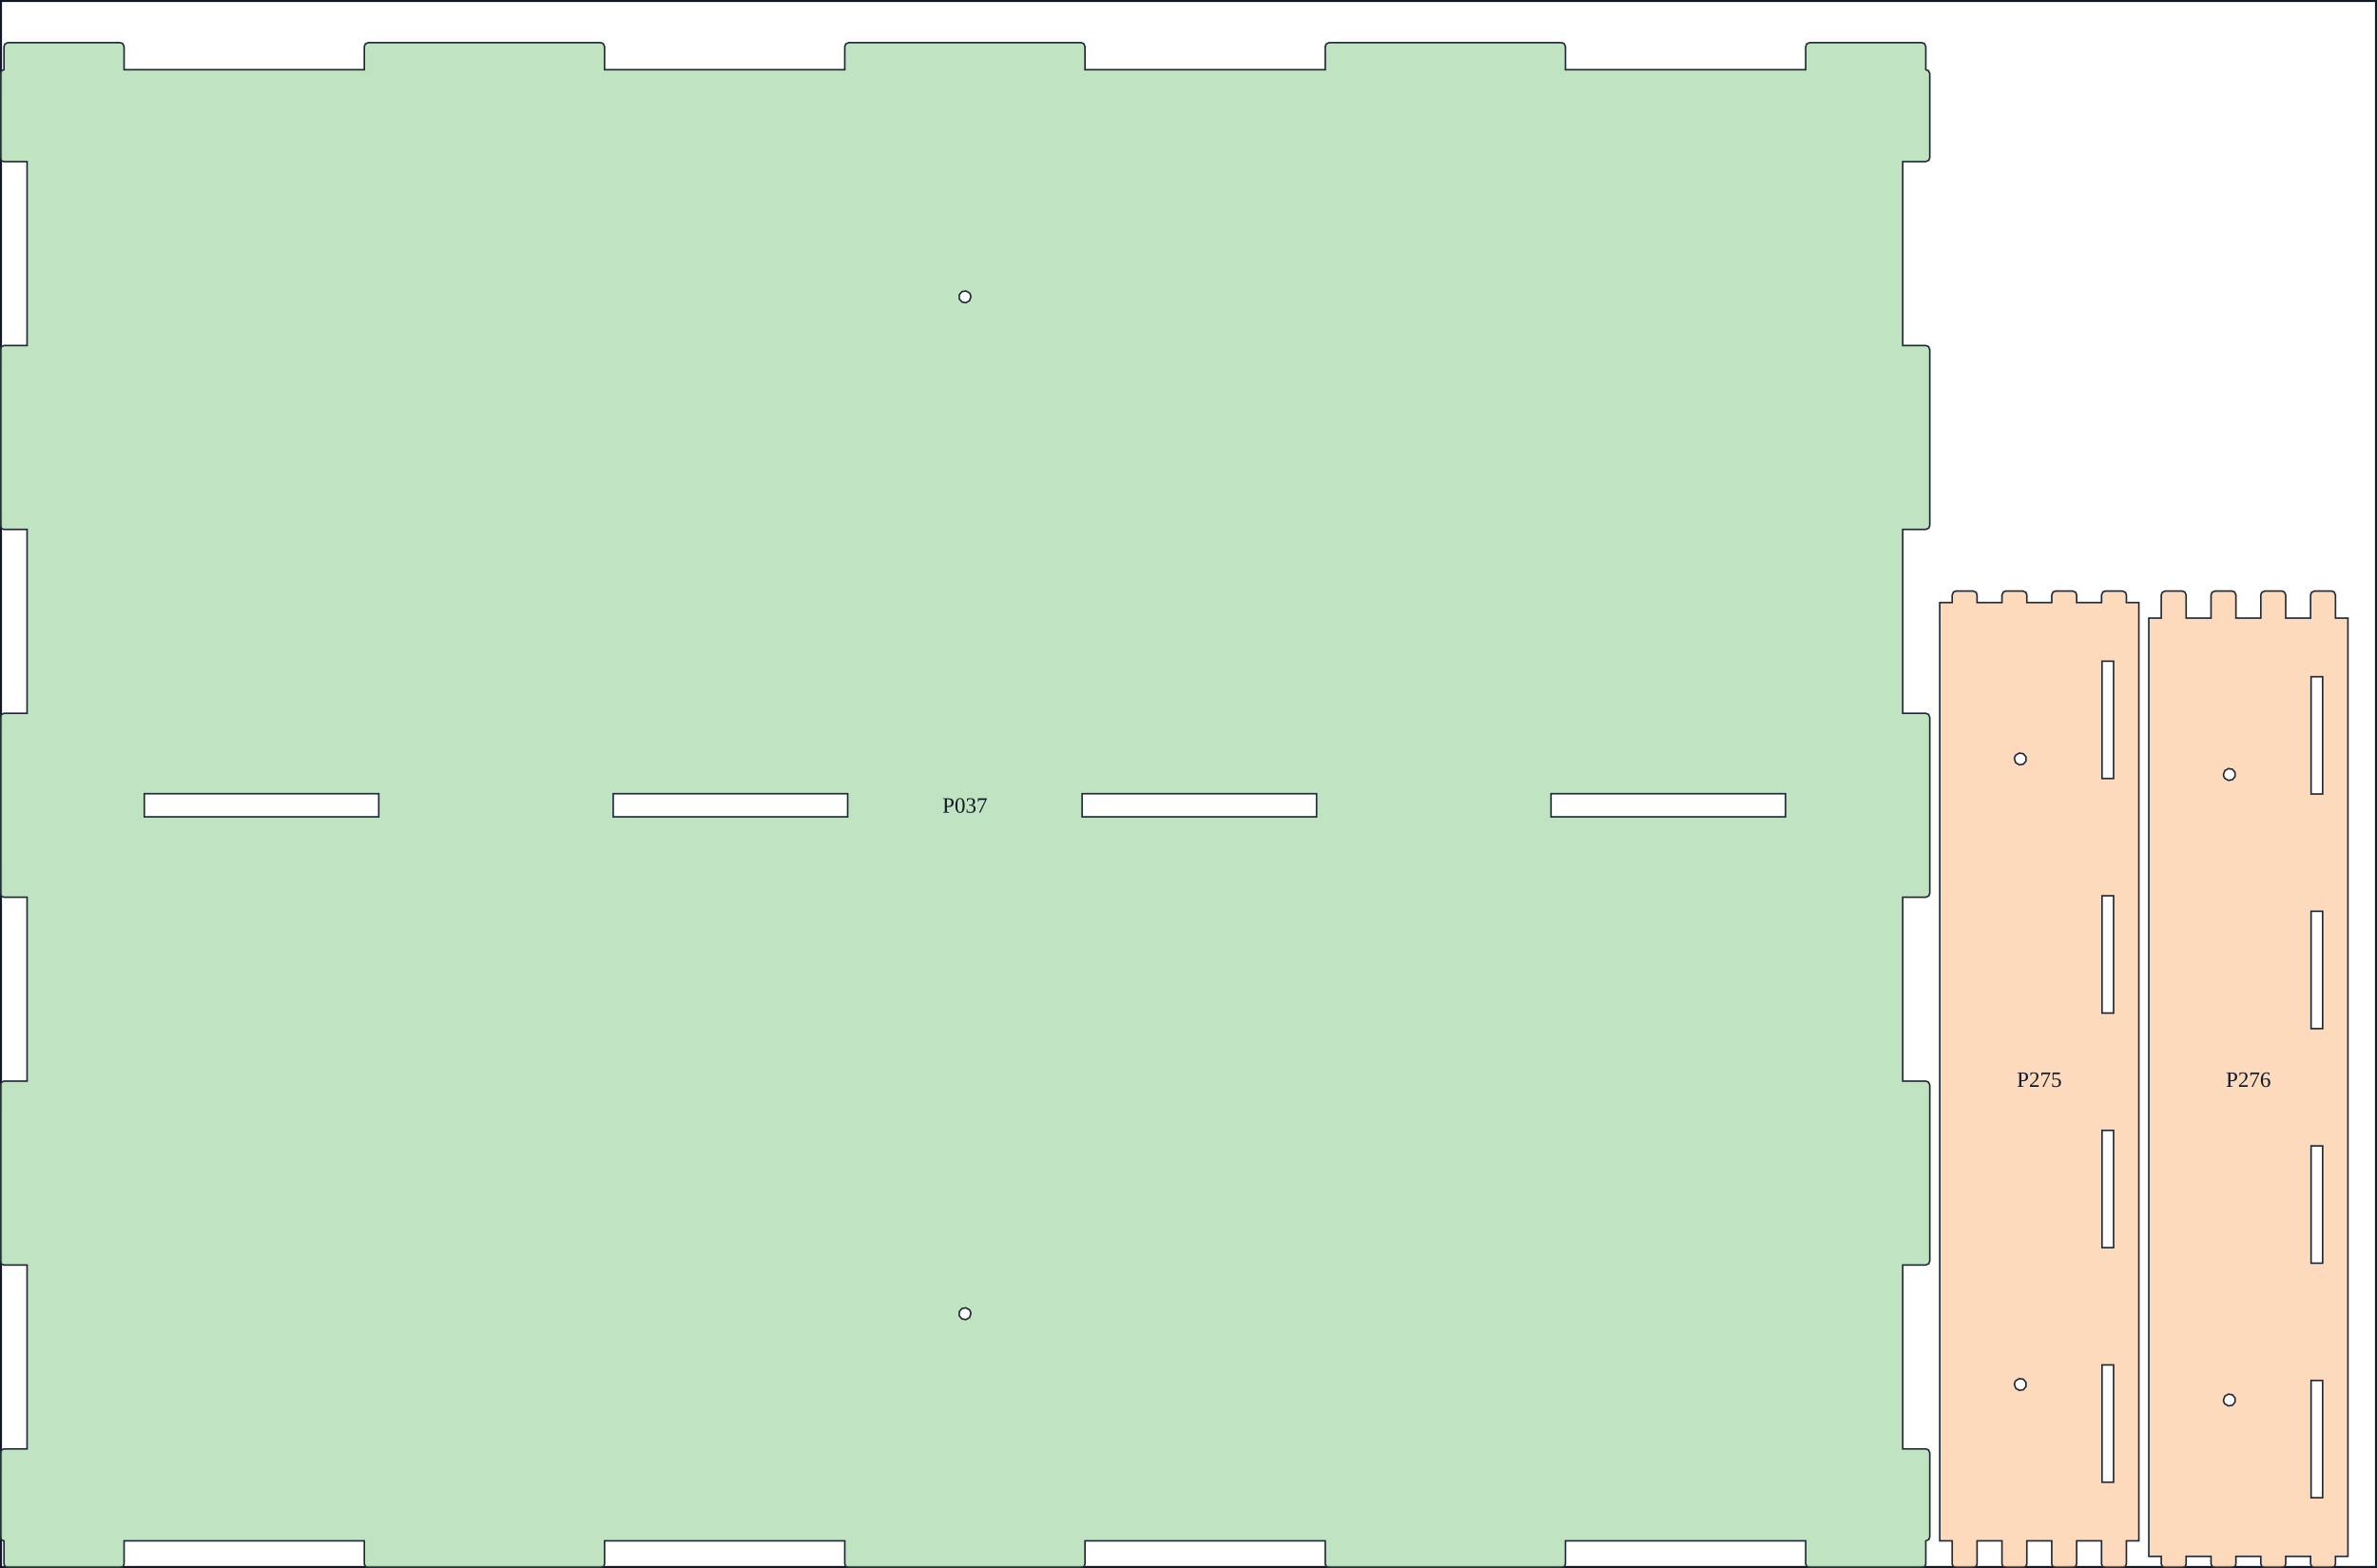
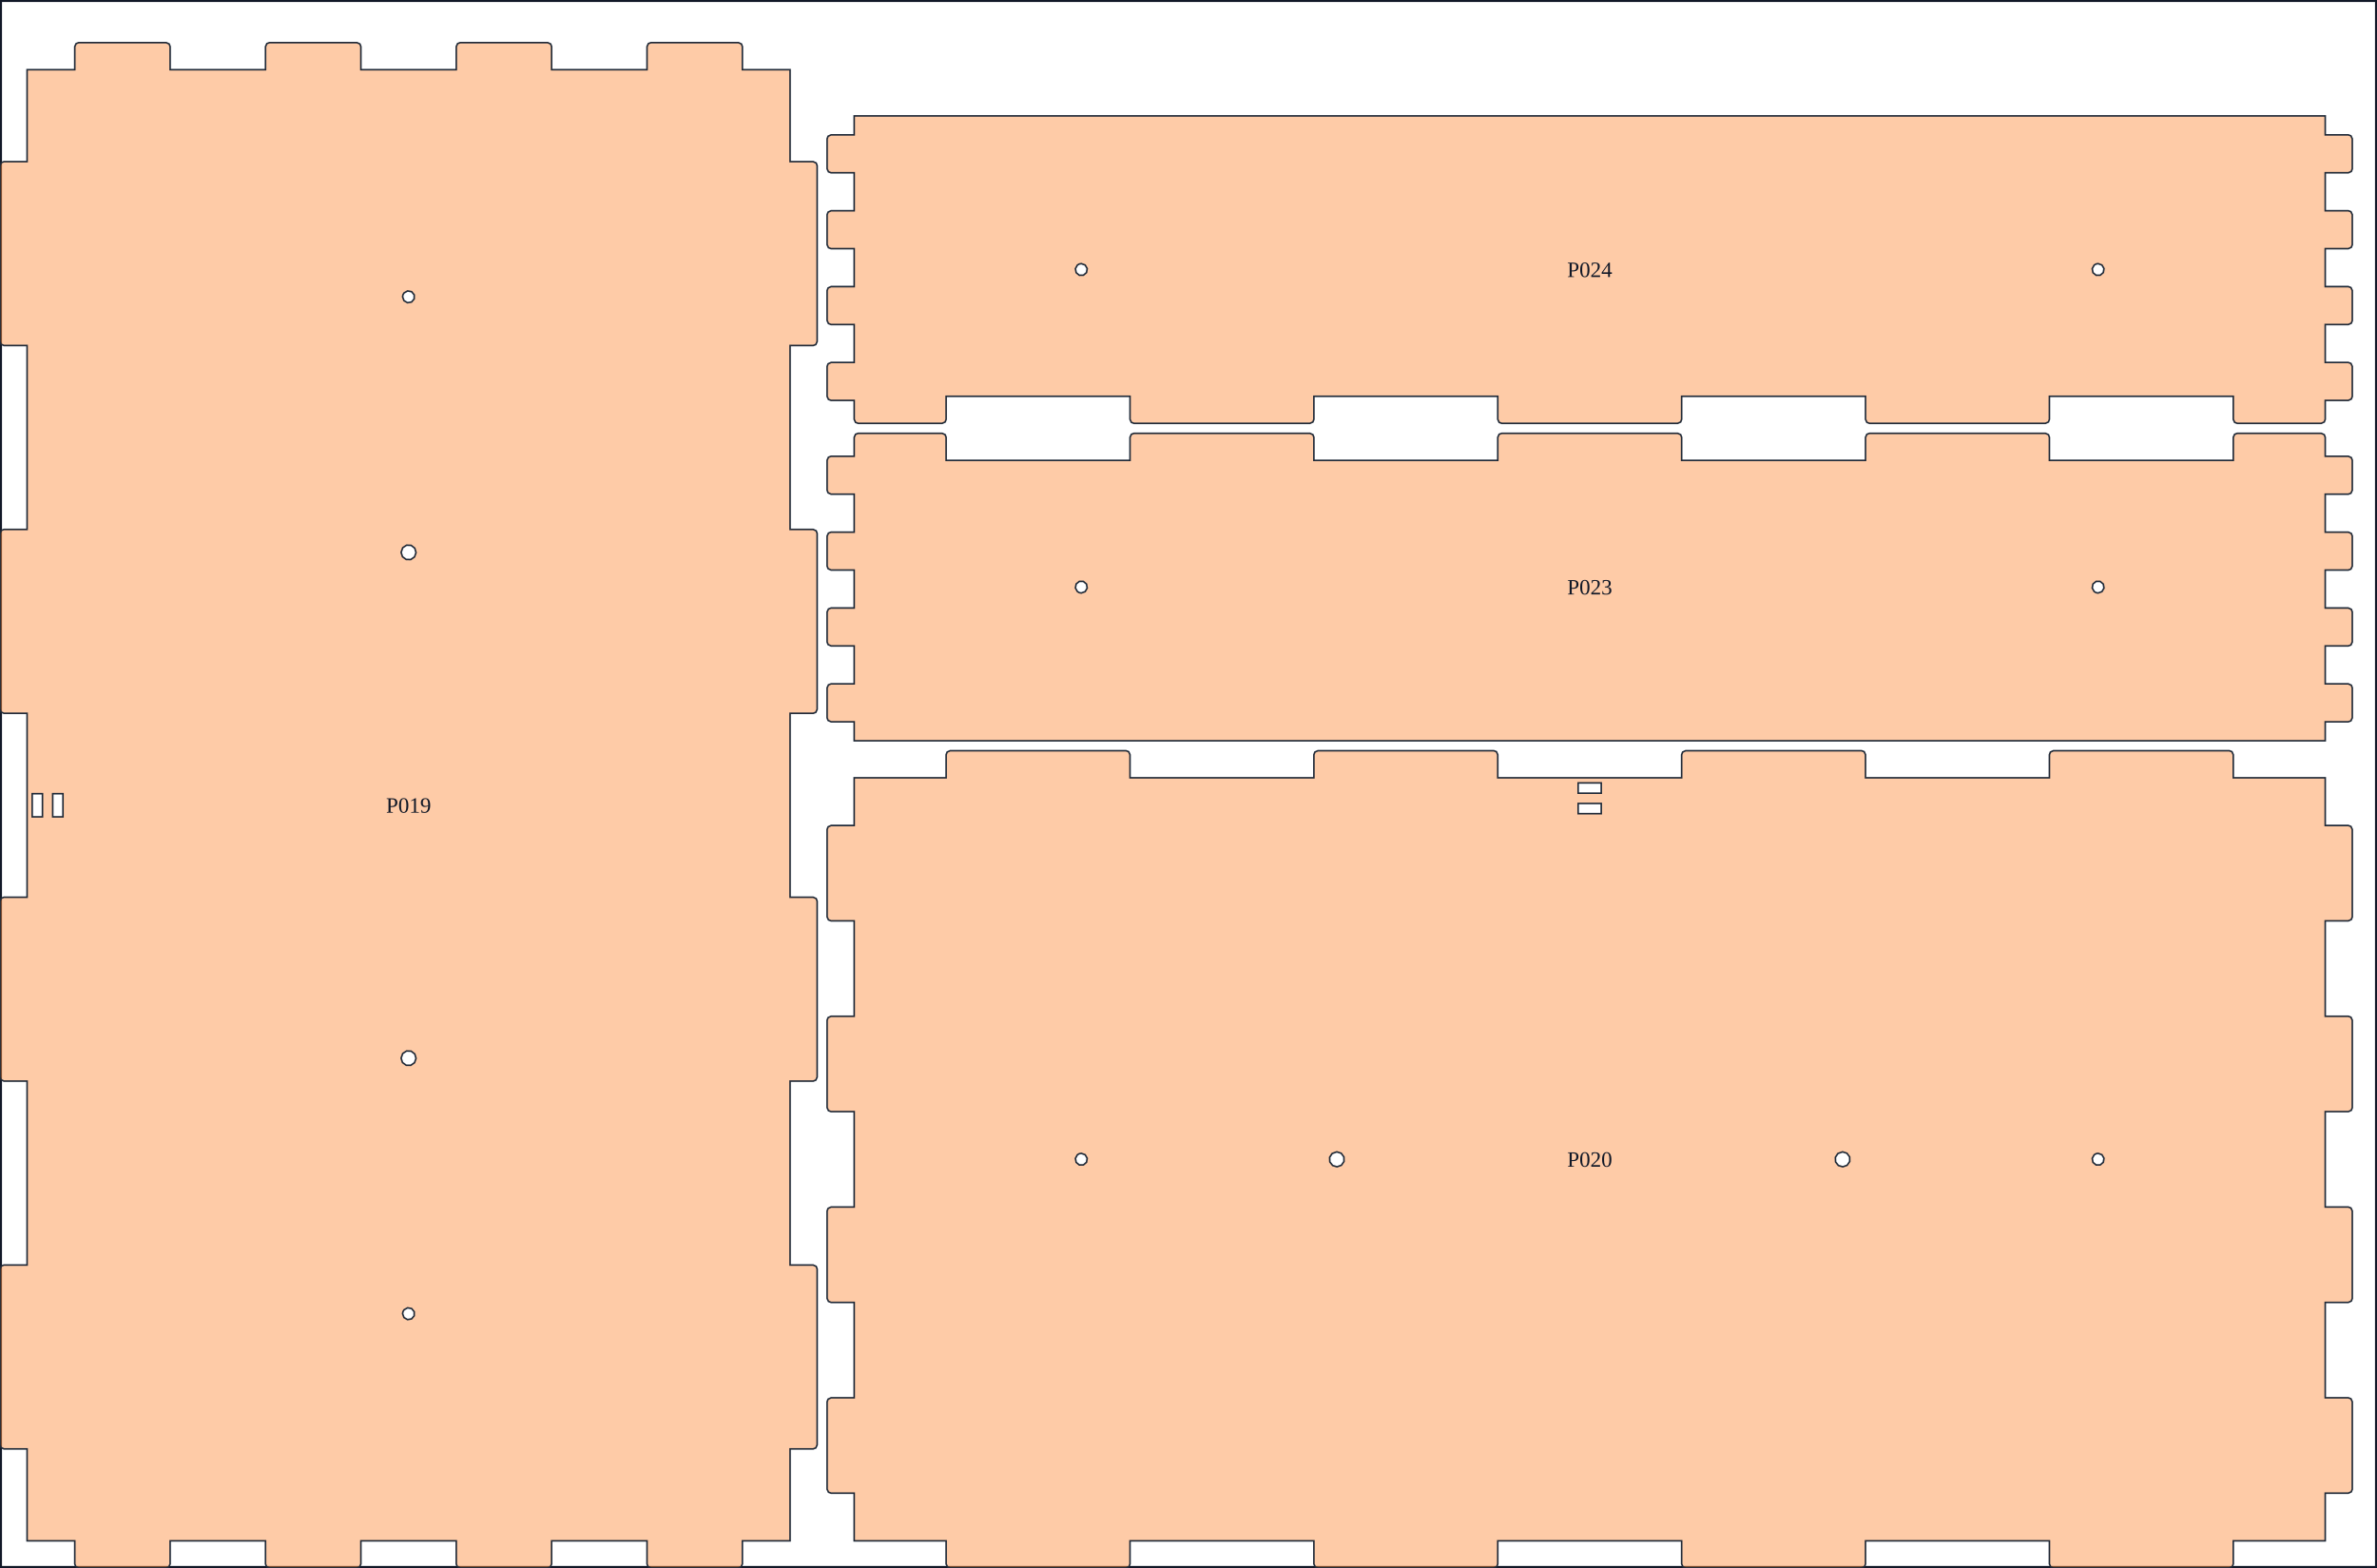
<svg xmlns="http://www.w3.org/2000/svg" width="1193.8mm" height="787.4mm" viewBox="0 0 1193.8 787.4">
  <rect width="1193.8" height="787.4" fill="white" stroke="#111827" stroke-width="2" />
  <g transform="translate(0 787.4) scale(1 -1)">
-     <path d="M 955.600 706.225 L 967.200 706.225 L 968.706 706.909 L 969.200 708.225 L 969.200 750.400 L 968.516 751.906 L 967.200 752.400 L 967.200 764.000 L 966.516 765.506 L 965.200 766.000 L 908.875 766.000 L 907.369 765.316 L 906.875 764.000 L 906.875 752.400 L 786.225 752.400 L 786.225 764.000 L 785.541 765.506 L 784.225 766.000 L 667.575 766.000 L 666.069 765.316 L 665.575 764.000 L 665.575 752.400 L 544.925 752.400 L 544.925 764.000 L 544.241 765.506 L 542.925 766.000 L 426.275 766.000 L 424.769 765.316 L 424.275 764.000 L 424.275 752.400 L 303.625 752.400 L 303.625 764.000 L 302.941 765.506 L 301.625 766.000 L 184.975 766.000 L 183.469 765.316 L 182.975 764.000 L 182.975 752.400 L 62.325 752.400 L 62.325 764.000 L 61.641 765.506 L 60.325 766.000 L 4.000 766.000 L 2.494 765.316 L 2.000 764.000 L 2.000 752.400 L 0.494 751.716 L 0.000 750.400 L 0.000 708.225 L 0.684 706.719 L 2.000 706.225 L 13.600 706.225 L 13.600 613.875 L 2.000 613.875 L 0.494 613.191 L 0.000 611.875 L 0.000 523.525 L 0.684 522.019 L 2.000 521.525 L 13.600 521.525 L 13.600 429.175 L 2.000 429.175 L 0.494 428.491 L 0.000 427.175 L 0.000 338.825 L 0.684 337.319 L 2.000 336.825 L 13.600 336.825 L 13.600 244.475 L 2.000 244.475 L 0.494 243.791 L 0.000 242.475 L 0.000 154.125 L 0.684 152.619 L 2.000 152.125 L 13.600 152.125 L 13.600 59.775 L 2.000 59.775 L 0.494 59.091 L 0.000 57.775 L 0.000 15.600 L 0.684 14.094 L 2.000 13.600 L 2.000 2.000 L 2.684 0.494 L 4.000 0.000 L 60.325 0.000 L 61.831 0.684 L 62.325 2.000 L 62.325 13.600 L 182.975 13.600 L 182.975 2.000 L 183.659 0.494 L 184.975 0.000 L 301.625 0.000 L 303.131 0.684 L 303.625 2.000 L 303.625 13.600 L 424.275 13.600 L 424.275 2.000 L 424.959 0.494 L 426.275 0.000 L 542.925 0.000 L 544.431 0.684 L 544.925 2.000 L 544.925 13.600 L 665.575 13.600 L 665.575 2.000 L 666.259 0.494 L 667.575 0.000 L 784.225 0.000 L 785.731 0.684 L 786.225 2.000 L 786.225 13.600 L 906.875 13.600 L 906.875 2.000 L 907.559 0.494 L 908.875 0.000 L 965.200 0.000 L 966.706 0.684 L 967.200 2.000 L 967.200 13.600 L 968.706 14.284 L 969.200 15.600 L 969.200 57.775 L 968.516 59.281 L 967.200 59.775 L 955.600 59.775 L 955.600 152.125 L 967.200 152.125 L 968.706 152.809 L 969.200 154.125 L 969.200 242.475 L 968.516 243.981 L 967.200 244.475 L 955.600 244.475 L 955.600 336.825 L 967.200 336.825 L 968.706 337.509 L 969.200 338.825 L 969.200 427.175 L 968.516 428.681 L 967.200 429.175 L 955.600 429.175 L 955.600 521.525 L 967.200 521.525 L 968.706 522.209 L 969.200 523.525 L 969.200 611.875 L 968.516 613.381 L 967.200 613.875 L 955.600 613.875 L 955.600 706.225 Z M 487.600 127.667 L 486.902 125.742 L 485.132 124.714 L 483.114 125.060 L 481.788 126.620 L 481.772 128.667 L 483.072 130.248 L 485.083 130.627 L 486.870 129.628 L 487.412 128.713 L 487.600 127.667 Z M 190.225 388.800 L 190.225 377.200 L 72.475 377.200 L 72.475 388.800 L 190.225 388.800 Z M 425.725 388.800 L 425.725 377.200 L 307.975 377.200 L 307.975 388.800 L 425.725 388.800 Z M 661.225 388.800 L 661.225 377.200 L 543.475 377.200 L 543.475 388.800 L 661.225 388.800 Z M 896.725 388.800 L 896.725 377.200 L 778.975 377.200 L 778.975 388.800 L 896.725 388.800 Z M 487.600 638.333 L 486.902 636.409 L 485.132 635.381 L 483.114 635.727 L 481.788 637.287 L 481.772 639.334 L 483.072 640.915 L 485.083 641.294 L 486.870 640.295 L 487.412 639.380 L 487.600 638.333 Z" fill="#74c476" fill-opacity="0.45" fill-rule="evenodd" stroke="#1f2937" stroke-width="0.8" />
-     <path d="M 992.950 488.600 L 992.950 484.800 L 1005.450 484.800 L 1005.450 488.600 L 1006.134 490.106 L 1007.450 490.600 L 1015.950 490.600 L 1017.456 489.916 L 1017.950 488.600 L 1017.950 484.800 L 1030.450 484.800 L 1030.450 488.600 L 1031.134 490.106 L 1032.450 490.600 L 1040.950 490.600 L 1042.456 489.916 L 1042.950 488.600 L 1042.950 484.800 L 1055.450 484.800 L 1055.450 488.600 L 1056.134 490.106 L 1057.450 490.600 L 1065.950 490.600 L 1067.456 489.916 L 1067.950 488.600 L 1067.950 484.800 L 1074.200 484.800 L 1074.200 13.600 L 1067.950 13.600 L 1067.950 2.000 L 1067.266 0.494 L 1065.950 0.000 L 1057.450 0.000 L 1055.944 0.684 L 1055.450 2.000 L 1055.450 13.600 L 1042.950 13.600 L 1042.950 2.000 L 1042.266 0.494 L 1040.950 0.000 L 1032.450 0.000 L 1030.944 0.684 L 1030.450 2.000 L 1030.450 13.600 L 1017.950 13.600 L 1017.950 2.000 L 1017.266 0.494 L 1015.950 0.000 L 1007.450 0.000 L 1005.944 0.684 L 1005.450 2.000 L 1005.450 13.600 L 992.950 13.600 L 992.950 2.000 L 992.266 0.494 L 990.950 0.000 L 982.450 0.000 L 980.944 0.684 L 980.450 2.000 L 980.450 13.600 L 974.200 13.600 L 974.200 484.800 L 980.450 484.800 L 980.450 488.600 L 981.134 490.106 L 982.450 490.600 L 990.950 490.600 L 992.456 489.916 L 992.950 488.600 Z M 1061.500 43.050 L 1061.500 101.950 L 1055.700 101.950 L 1055.700 43.050 L 1061.500 43.050 Z M 1061.500 160.850 L 1061.500 219.750 L 1055.700 219.750 L 1055.700 160.850 L 1061.500 160.850 Z M 1011.700 92.133 L 1012.398 90.209 L 1014.168 89.181 L 1016.186 89.527 L 1017.512 91.087 L 1017.528 93.134 L 1016.228 94.715 L 1014.217 95.094 L 1012.430 94.095 L 1011.888 93.180 L 1011.700 92.133 Z M 1061.500 278.650 L 1061.500 337.550 L 1055.700 337.550 L 1055.700 278.650 L 1061.500 278.650 Z M 1061.500 396.450 L 1061.500 455.350 L 1055.700 455.350 L 1055.700 396.450 L 1061.500 396.450 Z M 1011.700 406.267 L 1012.398 404.342 L 1014.168 403.314 L 1016.186 403.660 L 1017.512 405.220 L 1017.528 407.267 L 1016.228 408.848 L 1014.217 409.227 L 1012.430 408.228 L 1011.888 407.313 L 1011.700 406.267 Z" fill="#fdae6b" fill-opacity="0.45" fill-rule="evenodd" stroke="#1f2937" stroke-width="0.8" />
-     <path d="M 1097.950 2.000 L 1097.950 5.800 L 1110.450 5.800 L 1110.450 2.000 L 1111.134 0.494 L 1112.450 0.000 L 1120.950 0.000 L 1122.456 0.684 L 1122.950 2.000 L 1122.950 5.800 L 1135.450 5.800 L 1135.450 2.000 L 1136.134 0.494 L 1137.450 0.000 L 1145.950 0.000 L 1147.456 0.684 L 1147.950 2.000 L 1147.950 5.800 L 1160.450 5.800 L 1160.450 2.000 L 1161.134 0.494 L 1162.450 0.000 L 1170.950 0.000 L 1172.456 0.684 L 1172.950 2.000 L 1172.950 5.800 L 1179.200 5.800 L 1179.200 477.000 L 1172.950 477.000 L 1172.950 488.600 L 1172.266 490.106 L 1170.950 490.600 L 1162.450 490.600 L 1160.944 489.916 L 1160.450 488.600 L 1160.450 477.000 L 1147.950 477.000 L 1147.950 488.600 L 1147.266 490.106 L 1145.950 490.600 L 1137.450 490.600 L 1135.944 489.916 L 1135.450 488.600 L 1135.450 477.000 L 1122.950 477.000 L 1122.950 488.600 L 1122.266 490.106 L 1120.950 490.600 L 1112.450 490.600 L 1110.944 489.916 L 1110.450 488.600 L 1110.450 477.000 L 1097.950 477.000 L 1097.950 488.600 L 1097.266 490.106 L 1095.950 490.600 L 1087.450 490.600 L 1085.944 489.916 L 1085.450 488.600 L 1085.450 477.000 L 1079.200 477.000 L 1079.200 5.800 L 1085.450 5.800 L 1085.450 2.000 L 1086.134 0.494 L 1087.450 0.000 L 1095.950 0.000 L 1097.456 0.684 L 1097.950 2.000 Z M 1166.500 447.550 L 1166.500 388.650 L 1160.700 388.650 L 1160.700 447.550 L 1166.500 447.550 Z M 1166.500 329.750 L 1166.500 270.850 L 1160.700 270.850 L 1160.700 329.750 L 1166.500 329.750 Z M 1116.700 398.467 L 1117.398 400.391 L 1119.168 401.419 L 1121.186 401.073 L 1122.512 399.513 L 1122.528 397.466 L 1121.228 395.885 L 1119.217 395.506 L 1117.430 396.505 L 1116.888 397.420 L 1116.700 398.467 Z M 1166.500 211.950 L 1166.500 153.050 L 1160.700 153.050 L 1160.700 211.950 L 1166.500 211.950 Z M 1166.500 94.150 L 1166.500 35.250 L 1160.700 35.250 L 1160.700 94.150 L 1166.500 94.150 Z M 1116.700 84.333 L 1117.398 86.258 L 1119.168 87.286 L 1121.186 86.940 L 1122.512 85.380 L 1122.528 83.333 L 1121.228 81.752 L 1119.217 81.373 L 1117.430 82.372 L 1116.888 83.287 L 1116.700 84.333 Z" fill="#fdae6b" fill-opacity="0.45" fill-rule="evenodd" stroke="#1f2937" stroke-width="0.8" />
+     <path d="M 936.925 2.000 L 936.925 13.600 L 1029.275 13.600 L 1029.275 2.000 L 1029.959 0.494 L 1031.275 0.000 L 1119.625 0.000 L 1121.131 0.684 L 1121.625 2.000 L 1121.625 13.600 L 1167.800 13.600 L 1167.800 37.550 L 1179.400 37.550 L 1180.906 38.234 L 1181.400 39.550 L 1181.400 83.450 L 1180.716 84.956 L 1179.400 85.450 L 1167.800 85.450 L 1167.800 133.350 L 1179.400 133.350 L 1180.906 134.034 L 1181.400 135.350 L 1181.400 179.250 L 1180.716 180.756 L 1179.400 181.250 L 1167.800 181.250 L 1167.800 229.150 L 1179.400 229.150 L 1180.906 229.834 L 1181.400 231.150 L 1181.400 275.050 L 1180.716 276.556 L 1179.400 277.050 L 1167.800 277.050 L 1167.800 324.950 L 1179.400 324.950 L 1180.906 325.634 L 1181.400 326.950 L 1181.400 370.850 L 1180.716 372.356 L 1179.400 372.850 L 1167.800 372.850 L 1167.800 396.800 L 1121.625 396.800 L 1121.625 408.400 L 1120.941 409.906 L 1119.625 410.400 L 1031.275 410.400 L 1029.769 409.716 L 1029.275 408.400 L 1029.275 396.800 L 936.925 396.800 L 936.925 408.400 L 936.241 409.906 L 934.925 410.400 L 846.575 410.400 L 845.069 409.716 L 844.575 408.400 L 844.575 396.800 L 752.225 396.800 L 752.225 408.400 L 751.541 409.906 L 750.225 410.400 L 661.875 410.400 L 660.369 409.716 L 659.875 408.400 L 659.875 396.800 L 567.525 396.800 L 567.525 408.400 L 566.841 409.906 L 565.525 410.400 L 477.175 410.400 L 475.669 409.716 L 475.175 408.400 L 475.175 396.800 L 429.000 396.800 L 429.000 372.850 L 417.400 372.850 L 415.894 372.166 L 415.400 370.850 L 415.400 326.950 L 416.084 325.444 L 417.400 324.950 L 429.000 324.950 L 429.000 277.050 L 417.400 277.050 L 415.894 276.366 L 415.400 275.050 L 415.400 231.150 L 416.084 229.644 L 417.400 229.150 L 429.000 229.150 L 429.000 181.250 L 417.400 181.250 L 415.894 180.566 L 415.400 179.250 L 415.400 135.350 L 416.084 133.844 L 417.400 133.350 L 429.000 133.350 L 429.000 85.450 L 417.400 85.450 L 415.894 84.766 L 415.400 83.450 L 415.400 39.550 L 416.084 38.044 L 417.400 37.550 L 429.000 37.550 L 429.000 13.600 L 475.175 13.600 L 475.175 2.000 L 475.859 0.494 L 477.175 0.000 L 565.525 0.000 L 567.031 0.684 L 567.525 2.000 L 567.525 13.600 L 659.875 13.600 L 659.875 2.000 L 660.559 0.494 L 661.875 0.000 L 750.225 0.000 L 751.731 0.684 L 752.225 2.000 L 752.225 13.600 L 844.575 13.600 L 844.575 2.000 L 845.259 0.494 L 846.575 0.000 L 934.925 0.000 L 936.431 0.684 L 936.925 2.000 Z M 925.400 208.950 L 927.587 208.246 L 928.953 206.398 L 928.985 204.100 L 927.671 202.216 L 925.503 201.451 L 923.297 202.095 L 921.881 203.904 L 921.786 206.200 L 923.048 208.121 L 925.400 208.950 Z M 1053.733 208.200 L 1055.658 207.502 L 1056.686 205.732 L 1056.340 203.714 L 1054.780 202.388 L 1052.733 202.372 L 1051.152 203.672 L 1050.773 205.683 L 1051.772 207.470 L 1052.687 208.012 L 1053.733 208.200 Z M 792.600 383.925 L 804.200 383.925 L 804.200 380.062 L 804.200 378.775 L 792.600 378.775 L 792.600 383.925 Z M 792.600 394.225 L 804.200 394.225 L 804.200 390.362 L 804.200 389.075 L 792.600 389.075 L 792.600 394.225 Z M 671.400 208.950 L 673.587 208.246 L 674.953 206.398 L 674.985 204.100 L 673.671 202.216 L 671.503 201.451 L 669.297 202.095 L 667.881 203.904 L 667.786 206.200 L 669.048 208.121 L 671.400 208.950 Z M 543.067 208.200 L 544.991 207.502 L 546.019 205.732 L 545.673 203.714 L 544.113 202.388 L 542.066 202.372 L 540.485 203.672 L 540.106 205.683 L 541.105 207.470 L 542.020 208.012 L 543.067 208.200 Z" fill="#fd8d3c" fill-opacity="0.45" fill-rule="evenodd" stroke="#1f2937" stroke-width="0.8" />
+     <path d="M 408.400 244.475 L 396.800 244.475 L 396.800 152.125 L 408.400 152.125 L 409.906 151.441 L 410.400 150.125 L 410.400 61.775 L 409.716 60.269 L 408.400 59.775 L 396.800 59.775 L 396.800 13.600 L 372.850 13.600 L 372.850 2.000 L 372.166 0.494 L 370.850 0.000 L 326.950 0.000 L 325.444 0.684 L 324.950 2.000 L 324.950 13.600 L 277.050 13.600 L 277.050 2.000 L 276.366 0.494 L 275.050 0.000 L 231.150 0.000 L 229.644 0.684 L 229.150 2.000 L 229.150 13.600 L 181.250 13.600 L 181.250 2.000 L 180.566 0.494 L 179.250 0.000 L 135.350 0.000 L 133.844 0.684 L 133.350 2.000 L 133.350 13.600 L 85.450 13.600 L 85.450 2.000 L 84.766 0.494 L 83.450 0.000 L 39.550 0.000 L 38.044 0.684 L 37.550 2.000 L 37.550 13.600 L 13.600 13.600 L 13.600 59.775 L 2.000 59.775 L 0.494 60.459 L 0.000 61.775 L 0.000 150.125 L 0.684 151.631 L 2.000 152.125 L 13.600 152.125 L 13.600 244.475 L 2.000 244.475 L 0.494 245.159 L 0.000 246.475 L 0.000 334.825 L 0.684 336.331 L 2.000 336.825 L 13.600 336.825 L 13.600 429.175 L 2.000 429.175 L 0.494 429.859 L 0.000 431.175 L 0.000 519.525 L 0.684 521.031 L 2.000 521.525 L 13.600 521.525 L 13.600 613.875 L 2.000 613.875 L 0.494 614.559 L 0.000 615.875 L 0.000 704.225 L 0.684 705.731 L 2.000 706.225 L 13.600 706.225 L 13.600 752.400 L 37.550 752.400 L 37.550 764.000 L 38.234 765.506 L 39.550 766.000 L 83.450 766.000 L 84.956 765.316 L 85.450 764.000 L 85.450 752.400 L 133.350 752.400 L 133.350 764.000 L 134.034 765.506 L 135.350 766.000 L 179.250 766.000 L 180.756 765.316 L 181.250 764.000 L 181.250 752.400 L 229.150 752.400 L 229.150 764.000 L 229.834 765.506 L 231.150 766.000 L 275.050 766.000 L 276.556 765.316 L 277.050 764.000 L 277.050 752.400 L 324.950 752.400 L 324.950 764.000 L 325.634 765.506 L 326.950 766.000 L 370.850 766.000 L 372.356 765.316 L 372.850 764.000 L 372.850 752.400 L 396.800 752.400 L 396.800 706.225 L 408.400 706.225 L 409.906 705.541 L 410.400 704.225 L 410.400 615.875 L 409.716 614.369 L 408.400 613.875 L 396.800 613.875 L 396.800 521.525 L 408.400 521.525 L 409.906 520.841 L 410.400 519.525 L 410.400 431.175 L 409.716 429.669 L 408.400 429.175 L 396.800 429.175 L 396.800 336.825 L 408.400 336.825 L 409.906 336.141 L 410.400 334.825 L 410.400 246.475 L 409.716 244.969 L 408.400 244.475 Z M 201.450 256.000 L 202.154 253.813 L 204.002 252.447 L 206.300 252.415 L 208.184 253.729 L 208.949 255.897 L 208.305 258.103 L 206.496 259.519 L 204.200 259.614 L 202.279 258.352 L 201.450 256.000 Z M 202.200 127.667 L 202.898 125.742 L 204.668 124.714 L 206.686 125.060 L 208.012 126.620 L 208.028 128.667 L 206.728 130.248 L 204.717 130.627 L 202.930 129.628 L 202.388 128.713 L 202.200 127.667 Z M 201.450 510.000 L 202.154 507.813 L 204.002 506.447 L 206.300 506.415 L 208.184 507.729 L 208.949 509.897 L 208.305 512.103 L 206.496 513.519 L 204.200 513.614 L 202.279 512.352 L 201.450 510.000 Z M 26.475 388.800 L 26.475 377.200 L 30.338 377.200 L 31.625 377.200 L 31.625 388.800 L 26.475 388.800 Z M 16.175 388.800 L 16.175 377.200 L 20.038 377.200 L 21.325 377.200 L 21.325 388.800 L 16.175 388.800 Z M 202.200 638.333 L 202.898 636.409 L 204.668 635.381 L 206.686 635.727 L 208.012 637.287 L 208.028 639.334 L 206.728 640.915 L 204.717 641.294 L 202.930 640.295 L 202.388 639.380 L 202.200 638.333 Z" fill="#fd8d3c" fill-opacity="0.45" fill-rule="evenodd" stroke="#1f2937" stroke-width="0.8" />
+     <path d="M 1179.400 463.025 L 1167.800 463.025 L 1167.800 443.975 L 1179.400 443.975 L 1180.906 443.291 L 1181.400 441.975 L 1181.400 426.925 L 1180.716 425.419 L 1179.400 424.925 L 1167.800 424.925 L 1167.800 415.400 L 429.000 415.400 L 429.000 424.925 L 417.400 424.925 L 415.894 425.609 L 415.400 426.925 L 415.400 441.975 L 416.084 443.481 L 417.400 443.975 L 429.000 443.975 L 429.000 463.025 L 417.400 463.025 L 415.894 463.709 L 415.400 465.025 L 415.400 480.075 L 416.084 481.581 L 417.400 482.075 L 429.000 482.075 L 429.000 501.125 L 417.400 501.125 L 415.894 501.809 L 415.400 503.125 L 415.400 518.175 L 416.084 519.681 L 417.400 520.175 L 429.000 520.175 L 429.000 539.225 L 417.400 539.225 L 415.894 539.909 L 415.400 541.225 L 415.400 556.275 L 416.084 557.781 L 417.400 558.275 L 429.000 558.275 L 429.000 567.800 L 429.684 569.306 L 431.000 569.800 L 473.175 569.800 L 474.681 569.116 L 475.175 567.800 L 475.175 556.200 L 567.525 556.200 L 567.525 567.800 L 568.209 569.306 L 569.525 569.800 L 657.875 569.800 L 659.381 569.116 L 659.875 567.800 L 659.875 556.200 L 752.225 556.200 L 752.225 567.800 L 752.909 569.306 L 754.225 569.800 L 842.575 569.800 L 844.081 569.116 L 844.575 567.800 L 844.575 556.200 L 936.925 556.200 L 936.925 567.800 L 937.609 569.306 L 938.925 569.800 L 1027.275 569.800 L 1028.781 569.116 L 1029.275 567.800 L 1029.275 556.200 L 1121.625 556.200 L 1121.625 567.800 L 1122.309 569.306 L 1123.625 569.800 L 1165.800 569.800 L 1167.306 569.116 L 1167.800 567.800 L 1167.800 558.275 L 1179.400 558.275 L 1180.906 557.591 L 1181.400 556.275 L 1181.400 541.225 L 1180.716 539.719 L 1179.400 539.225 L 1167.800 539.225 L 1167.800 520.175 L 1179.400 520.175 L 1180.906 519.491 L 1181.400 518.175 L 1181.400 503.125 L 1180.716 501.619 L 1179.400 501.125 L 1167.800 501.125 L 1167.800 482.075 L 1179.400 482.075 L 1180.906 481.391 L 1181.400 480.075 L 1181.400 465.025 L 1180.716 463.519 L 1179.400 463.025 Z M 1053.733 489.600 L 1055.658 490.298 L 1056.686 492.068 L 1056.340 494.086 L 1054.780 495.412 L 1052.733 495.428 L 1051.152 494.128 L 1050.773 492.117 L 1051.772 490.330 L 1052.687 489.788 L 1053.733 489.600 Z M 543.067 489.600 L 544.991 490.298 L 546.019 492.068 L 545.673 494.086 L 544.113 495.412 L 542.066 495.428 L 540.485 494.128 L 540.106 492.117 L 541.105 490.330 L 542.020 489.788 L 543.067 489.600 Z" fill="#fd8d3c" fill-opacity="0.45" fill-rule="evenodd" stroke="#1f2937" stroke-width="0.8" />
+     <path d="M 1179.400 681.575 L 1167.800 681.575 L 1167.800 700.625 L 1179.400 700.625 L 1180.906 701.309 L 1181.400 702.625 L 1181.400 717.675 L 1180.716 719.181 L 1179.400 719.675 L 1167.800 719.675 L 1167.800 729.200 L 429.000 729.200 L 429.000 719.675 L 417.400 719.675 L 415.894 718.991 L 415.400 717.675 L 415.400 702.625 L 416.084 701.119 L 417.400 700.625 L 429.000 700.625 L 429.000 681.575 L 417.400 681.575 L 415.894 680.891 L 415.400 679.575 L 415.400 664.525 L 416.084 663.019 L 417.400 662.525 L 429.000 662.525 L 429.000 643.475 L 417.400 643.475 L 415.894 642.791 L 415.400 641.475 L 415.400 626.425 L 416.084 624.919 L 417.400 624.425 L 429.000 624.425 L 429.000 605.375 L 417.400 605.375 L 415.894 604.691 L 415.400 603.375 L 415.400 588.325 L 416.084 586.819 L 417.400 586.325 L 429.000 586.325 L 429.000 576.800 L 429.684 575.294 L 431.000 574.800 L 473.175 574.800 L 474.681 575.484 L 475.175 576.800 L 475.175 588.400 L 567.525 588.400 L 567.525 576.800 L 568.209 575.294 L 569.525 574.800 L 657.875 574.800 L 659.381 575.484 L 659.875 576.800 L 659.875 588.400 L 752.225 588.400 L 752.225 576.800 L 752.909 575.294 L 754.225 574.800 L 842.575 574.800 L 844.081 575.484 L 844.575 576.800 L 844.575 588.400 L 936.925 588.400 L 936.925 576.800 L 937.609 575.294 L 938.925 574.800 L 1027.275 574.800 L 1028.781 575.484 L 1029.275 576.800 L 1029.275 588.400 L 1121.625 588.400 L 1121.625 576.800 L 1122.309 575.294 L 1123.625 574.800 L 1165.800 574.800 L 1167.306 575.484 L 1167.800 576.800 L 1167.800 586.325 L 1179.400 586.325 L 1180.906 587.009 L 1181.400 588.325 L 1181.400 603.375 L 1180.716 604.881 L 1179.400 605.375 L 1167.800 605.375 L 1167.800 624.425 L 1179.400 624.425 L 1180.906 625.109 L 1181.400 626.425 L 1181.400 641.475 L 1180.716 642.981 L 1179.400 643.475 L 1167.800 643.475 L 1167.800 662.525 L 1179.400 662.525 L 1180.906 663.209 L 1181.400 664.525 L 1181.400 679.575 L 1180.716 681.081 L 1179.400 681.575 Z M 1053.733 655.000 L 1055.658 654.302 L 1056.686 652.532 L 1056.340 650.514 L 1054.780 649.188 L 1052.733 649.172 L 1051.152 650.472 L 1050.773 652.483 L 1051.772 654.270 L 1052.687 654.812 L 1053.733 655.000 Z M 543.067 655.000 L 544.991 654.302 L 546.019 652.532 L 545.673 650.514 L 544.113 649.188 L 542.066 649.172 L 540.485 650.472 L 540.106 652.483 L 541.105 654.270 L 542.020 654.812 L 543.067 655.000 Z" fill="#fd8d3c" fill-opacity="0.45" fill-rule="evenodd" stroke="#1f2937" stroke-width="0.8" />
  </g>
-   <text x="484.600" y="404.400" text-anchor="middle" dominant-baseline="central" font-size="11" fill="#111827">P037</text>
-   <text x="1024.200" y="542.100" text-anchor="middle" dominant-baseline="central" font-size="11" fill="#111827">P275</text>
-   <text x="1129.200" y="542.100" text-anchor="middle" dominant-baseline="central" font-size="11" fill="#111827">P276</text>
+   <text x="798.400" y="582.200" text-anchor="middle" dominant-baseline="central" font-size="11" fill="#111827">P020</text>
+   <text x="205.200" y="404.400" text-anchor="middle" dominant-baseline="central" font-size="11" fill="#111827">P019</text>
+   <text x="798.400" y="294.800" text-anchor="middle" dominant-baseline="central" font-size="11" fill="#111827">P023</text>
+   <text x="798.400" y="135.400" text-anchor="middle" dominant-baseline="central" font-size="11" fill="#111827">P024</text>
</svg>
